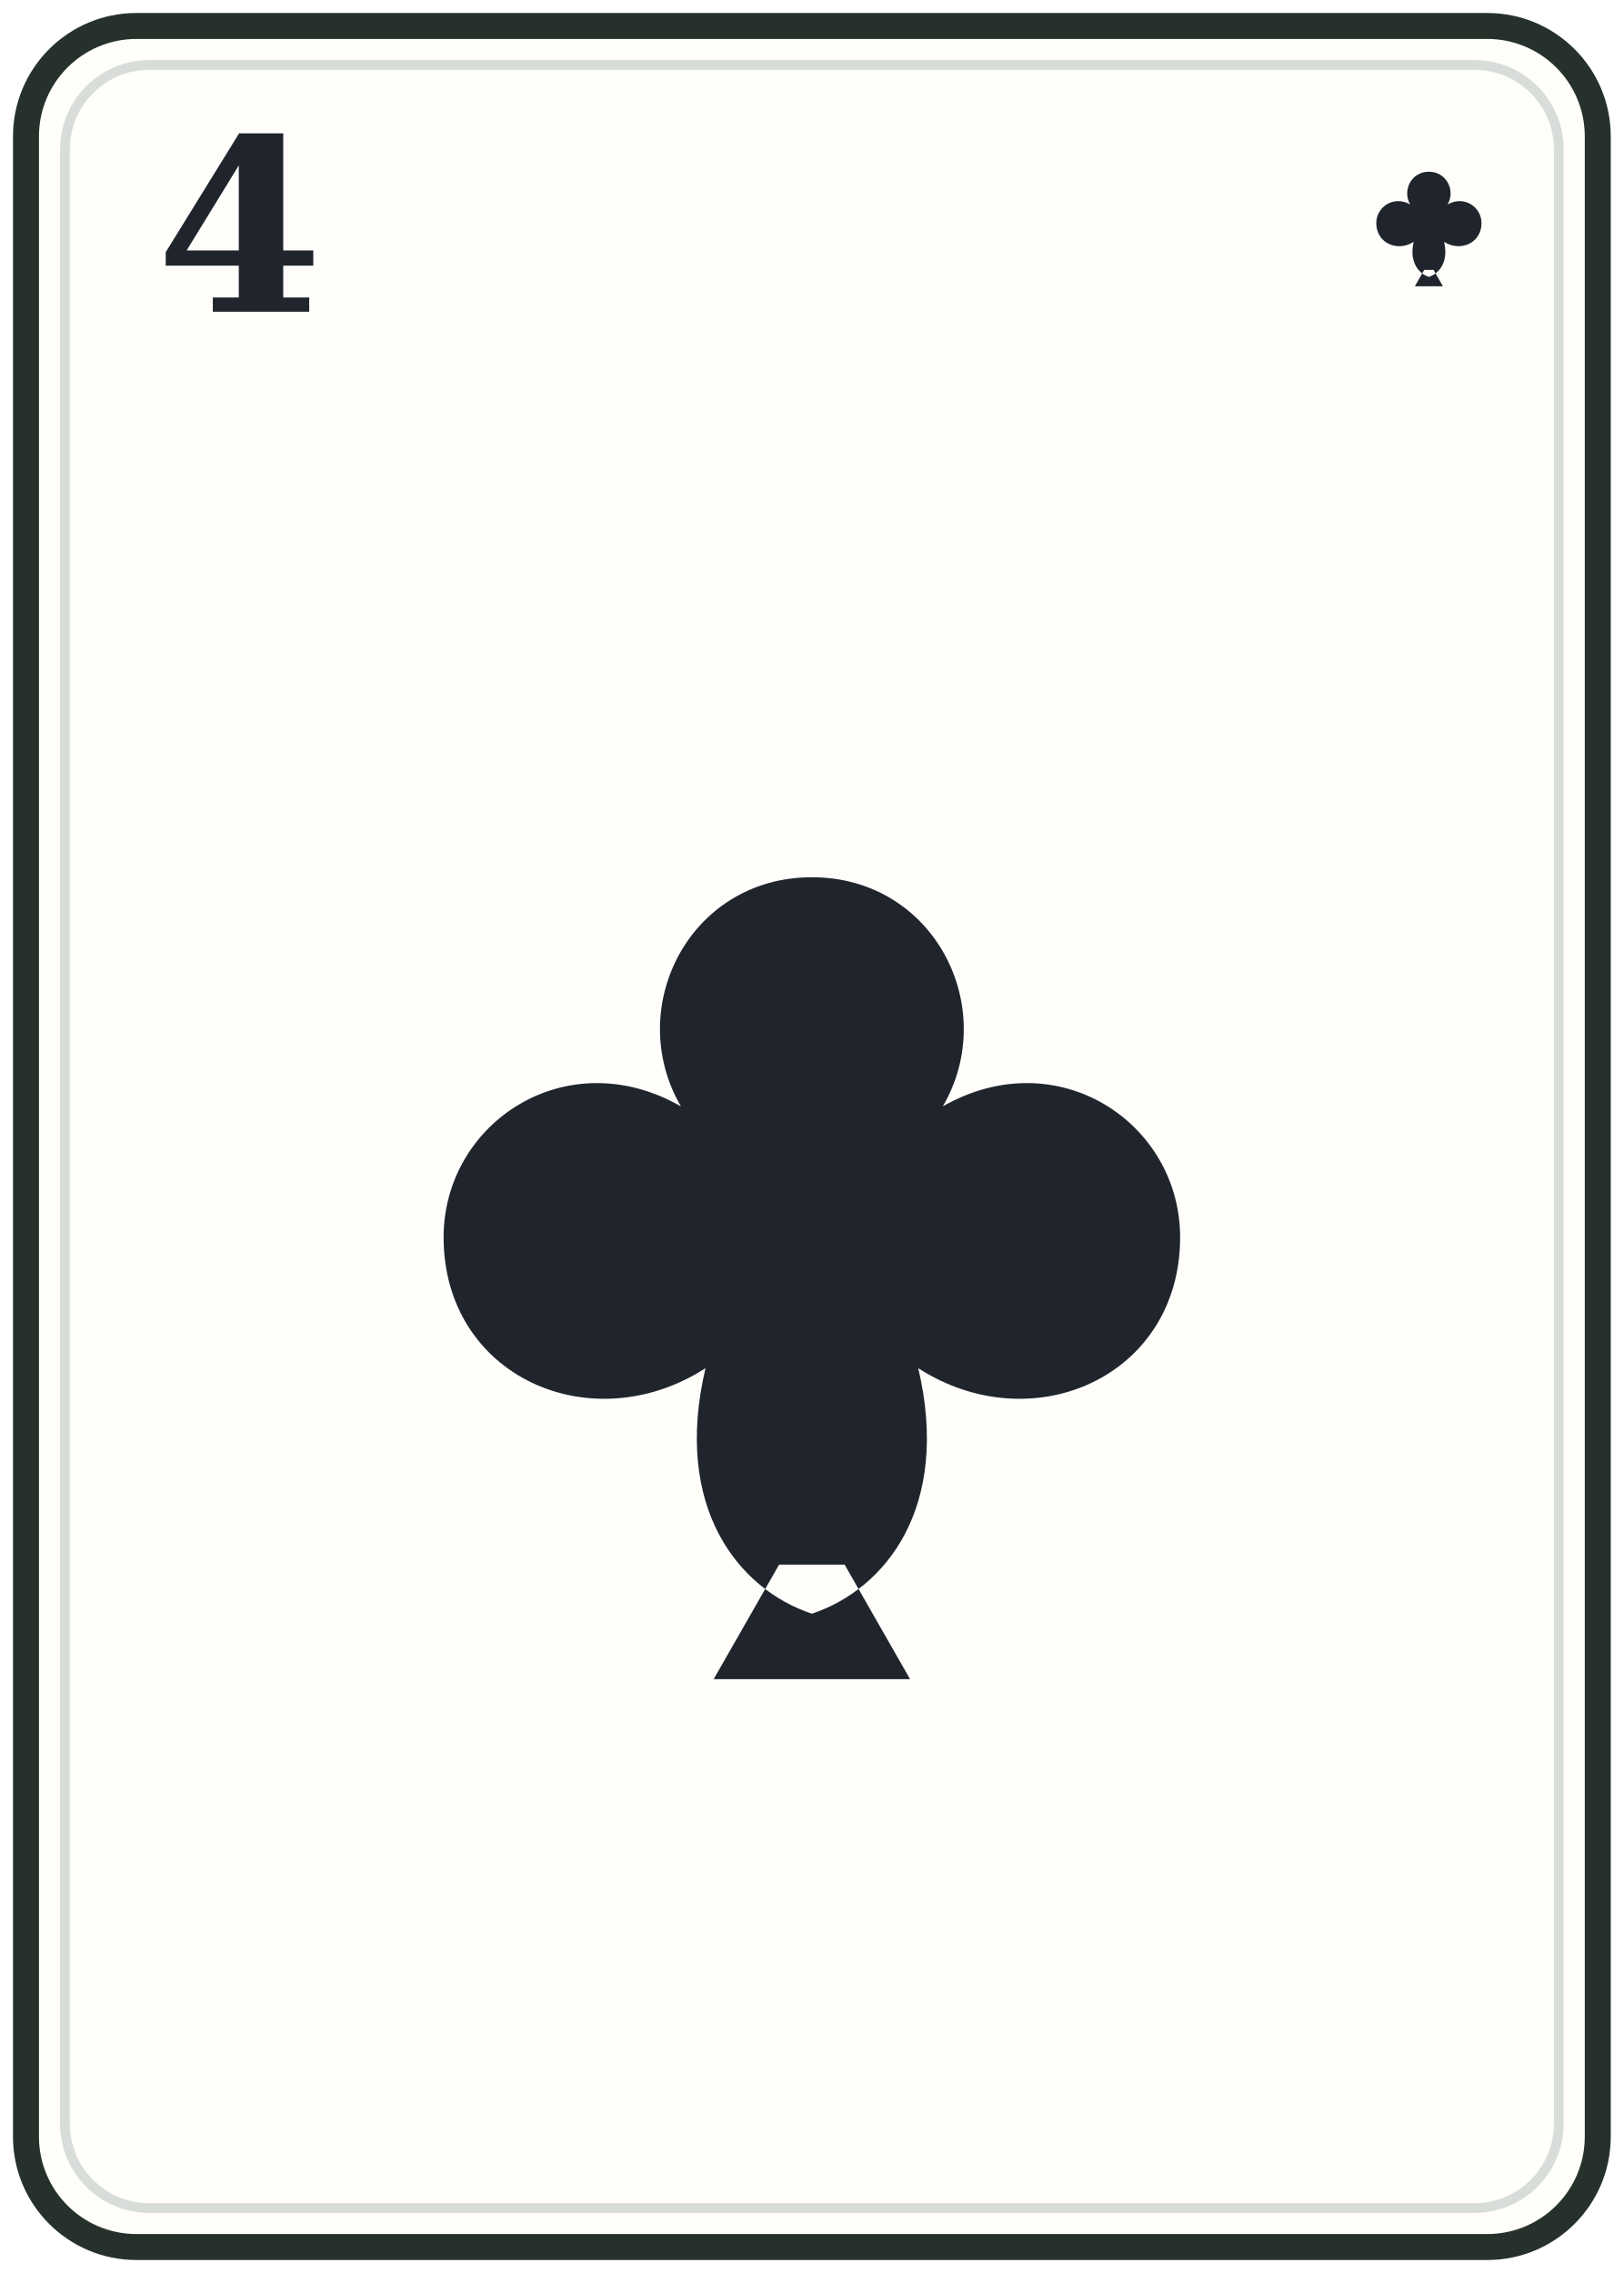
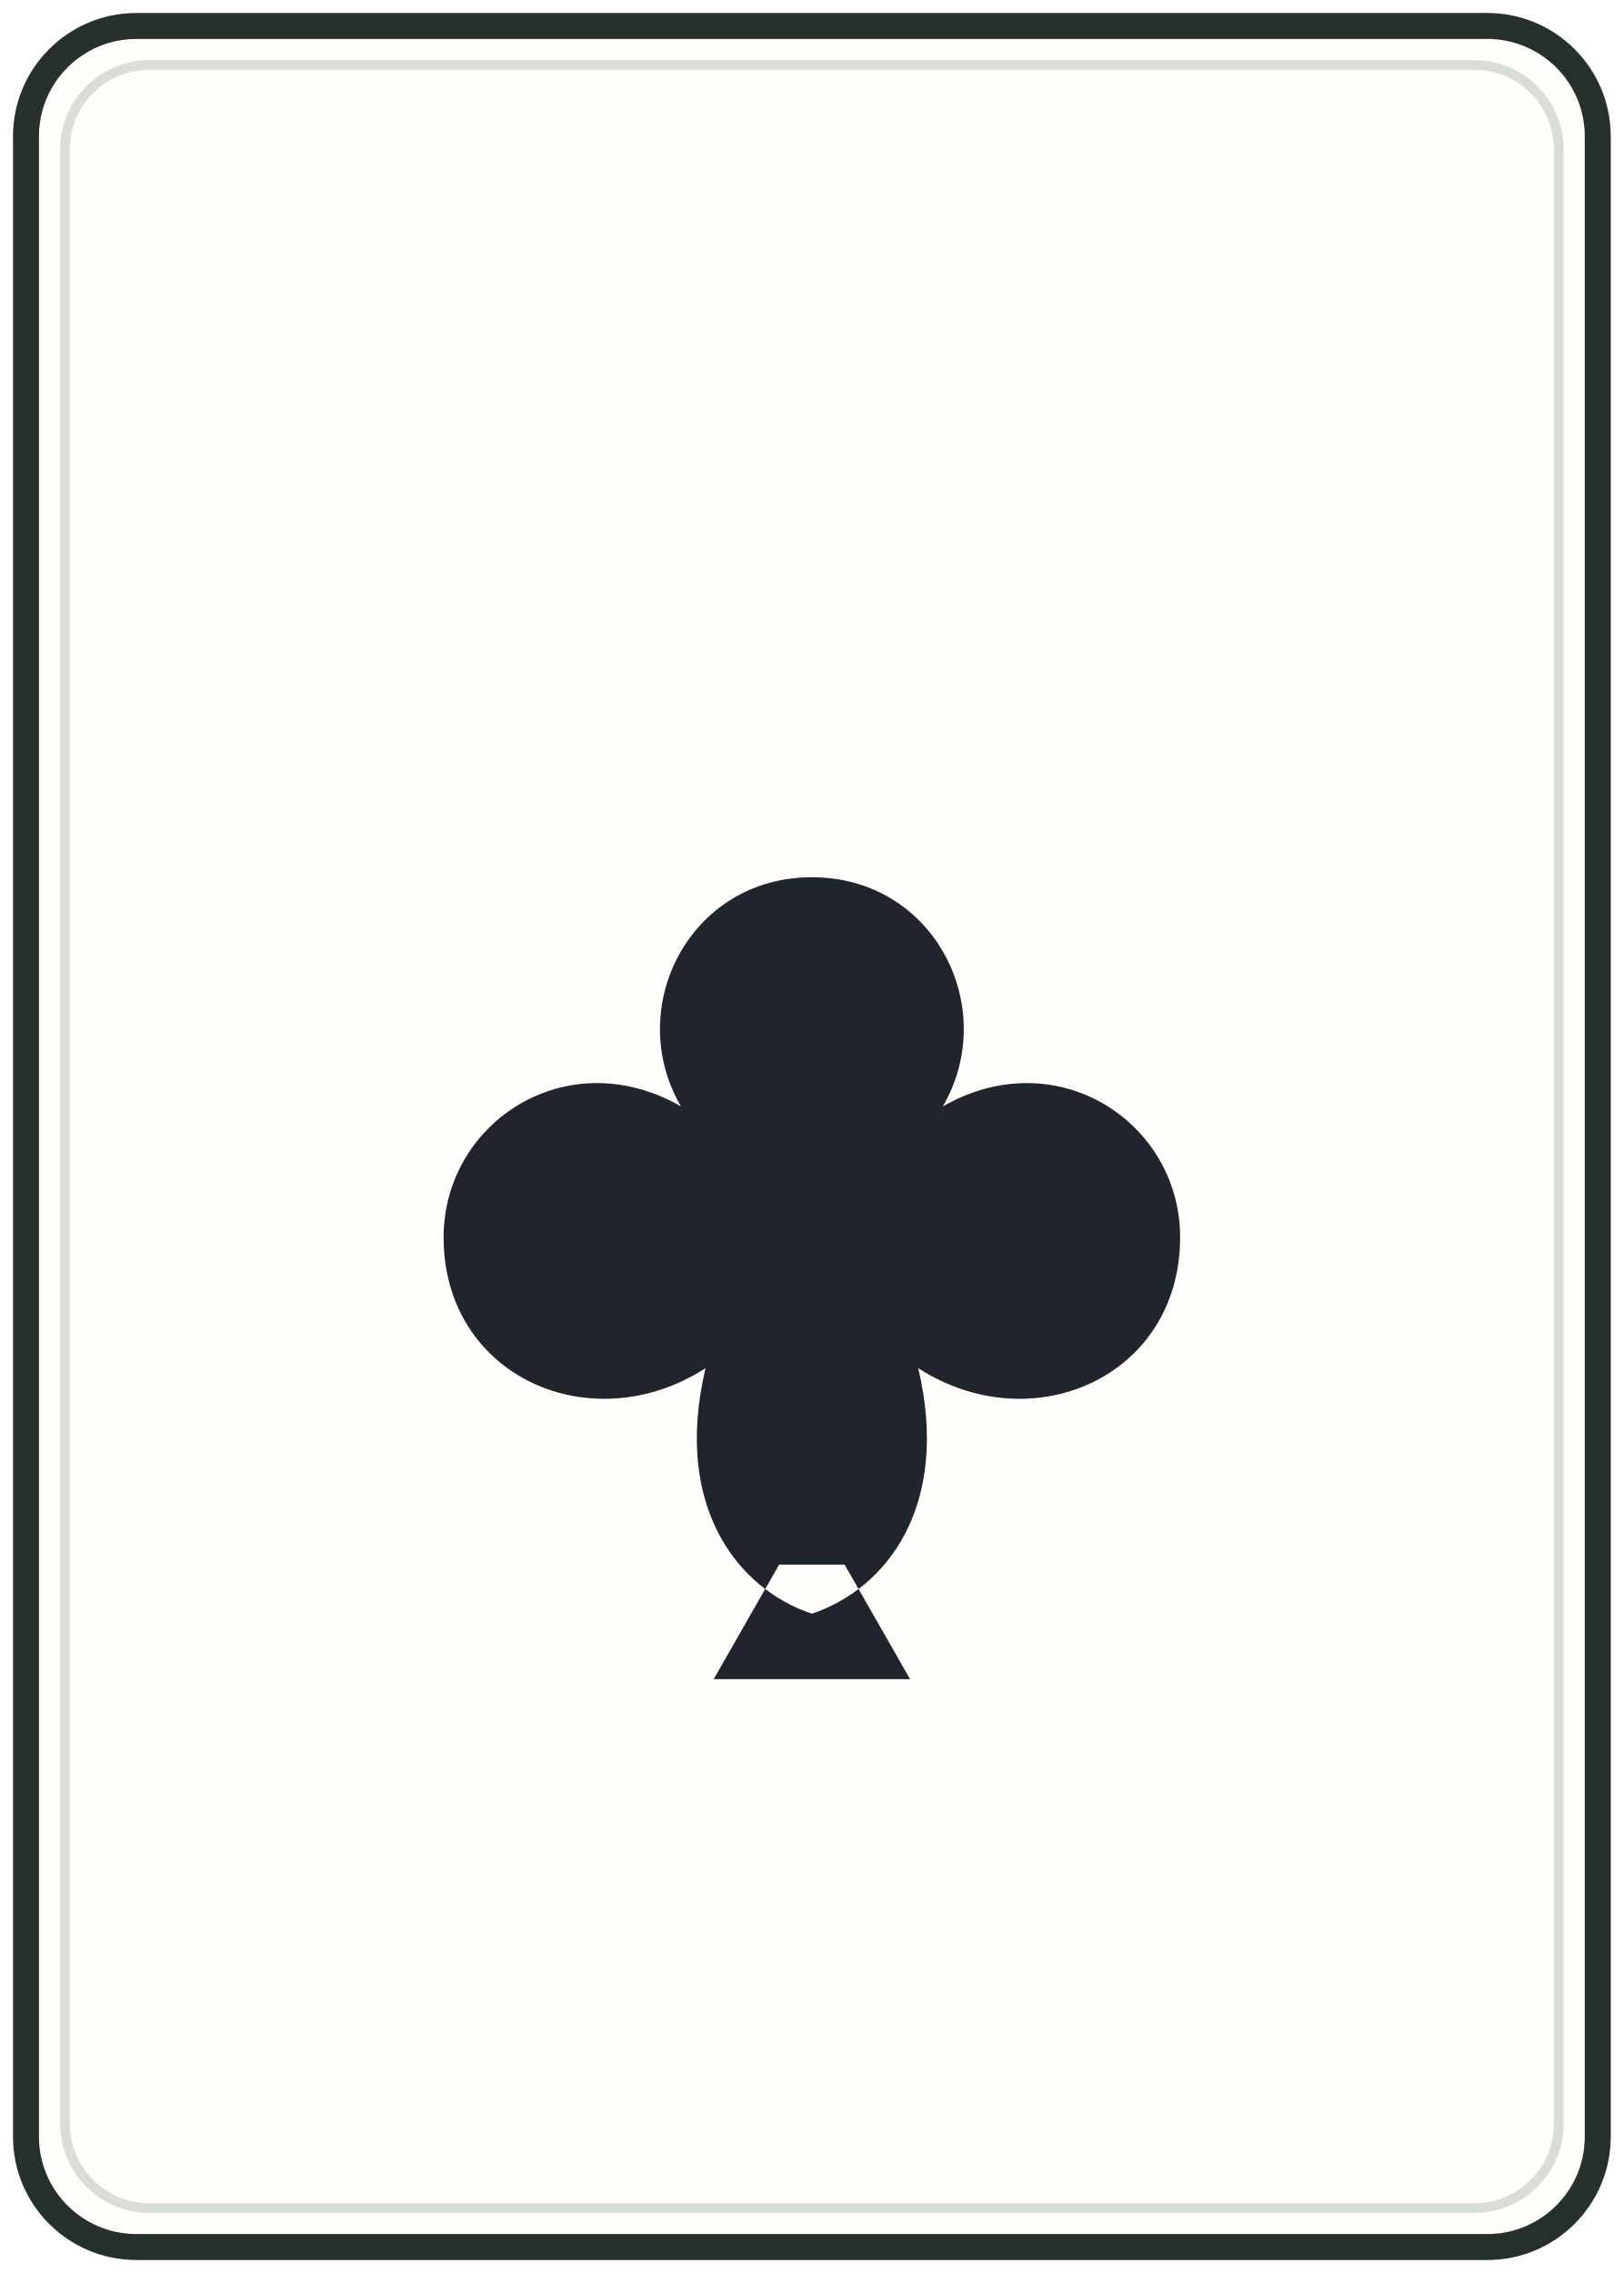
<svg xmlns="http://www.w3.org/2000/svg" width="250" height="350" viewBox="0 0 250 350">
  <rect x="4" y="4" width="242" height="342" rx="17" fill="#fffefb" stroke="#26312c" stroke-width="4" />
  <rect x="10" y="10" width="230" height="330" rx="13" fill="none" stroke="#d8ddd9" stroke-width="1.5" />
-   <text x="24" y="48" font-family="DejaVu Serif,serif" font-weight="bold" font-size="37" fill="#20252d">4</text>
-   <g transform="translate(211.0,25.0) rotate(0 9.0 9.0) scale(0.18)" fill="#20252d">
-     <path d="M50 8C35 8 27 24 34 36 20 28 5 38 5 52c0 17 18 25 32 16-4 17 4 27 13 30 9-3 17-13 13-30 14 9 32 1 32-16 0-14-15-24-29-16 7-12-1-28-16-28Zm-4 84h8l8 14H38Z" />
-   </g>
  <g transform="translate(62.0,125.0) rotate(0 63.0 63.0) scale(1.26)" fill="#20252d">
    <path d="M50 8C35 8 27 24 34 36 20 28 5 38 5 52c0 17 18 25 32 16-4 17 4 27 13 30 9-3 17-13 13-30 14 9 32 1 32-16 0-14-15-24-29-16 7-12-1-28-16-28Zm-4 84h8l8 14H38Z" />
  </g>
</svg>
